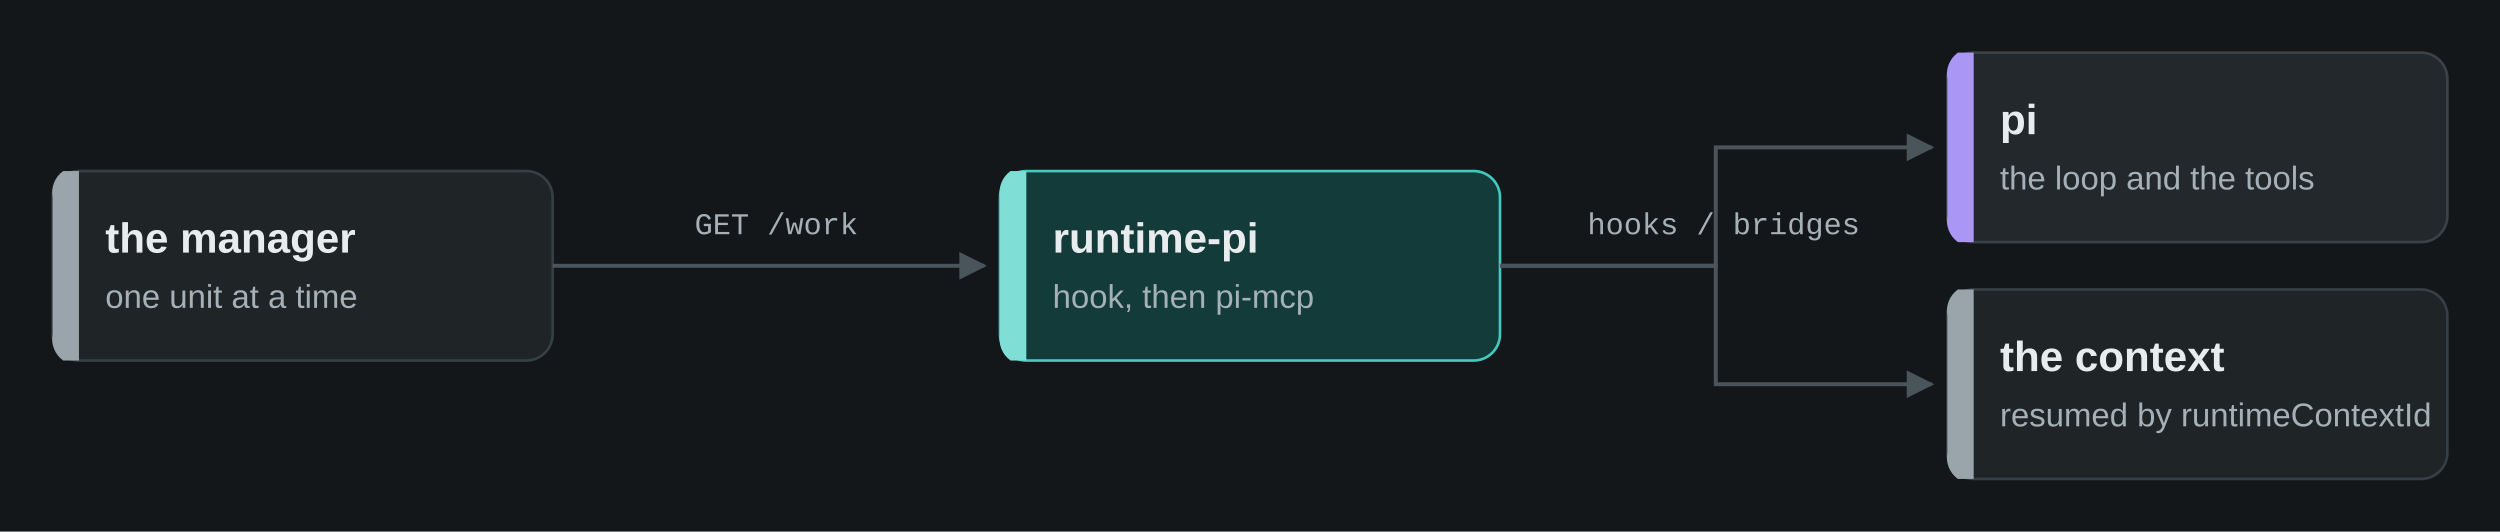
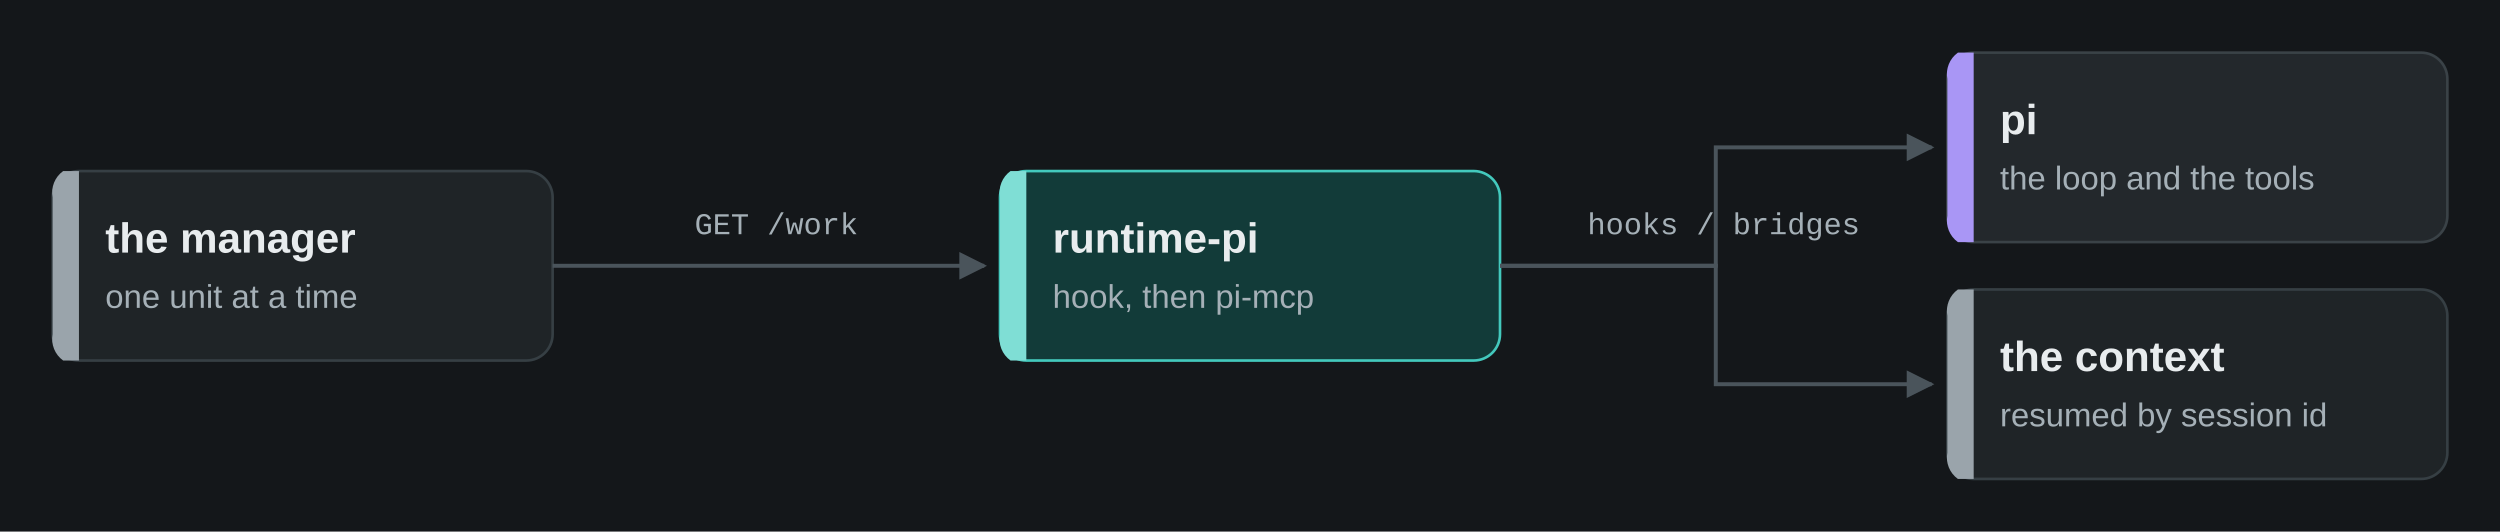
<svg xmlns="http://www.w3.org/2000/svg" viewBox="0 0 950 202" width="950" height="202" role="img">
  <rect width="950" height="202" fill="#14171a" />
  <defs>
    <marker id="a" viewBox="0 0 10 10" refX="9" refY="5" markerWidth="7" markerHeight="7" orient="auto-start-reverse">
      <path d="M0,0 L10,5 L0,10 z" fill="#4a545b" />
    </marker>
    <marker id="b" viewBox="0 0 10 10" refX="9" refY="5" markerWidth="7" markerHeight="7" orient="auto-start-reverse">
      <path d="M0,0 L10,5 L0,10 z" fill="#a996f5" />
    </marker>
  </defs>
  <rect x="20" y="65" width="190" height="72" rx="10" fill="#1f2427" stroke="#363f44" stroke-width="1" />
  <path d="M30,65 H24 A10,10 0 0 0 20,75 V127 A10,10 0 0 0 24,137 H30 V65 Z" fill="#9aa4ab" />
  <text x="40" y="96" font-family="ui-sans-serif, system-ui, -apple-system, 'Segoe UI', 'Helvetica Neue', Arial, sans-serif" font-size="16" font-weight="600" fill="#e8ecee">the manager</text>
  <text x="40" y="117" font-family="ui-sans-serif, system-ui, -apple-system, 'Segoe UI', 'Helvetica Neue', Arial, sans-serif" font-size="12.5" fill="#a5b0b7">one unit at a time</text>
  <rect x="380" y="65" width="190" height="72" rx="10" fill="#123b39" stroke="#43c9bd" stroke-width="1" />
  <path d="M390,65 H384 A10,10 0 0 0 380,75 V127 A10,10 0 0 0 384,137 H390 V65 Z" fill="#7fded5" />
  <text x="400" y="96" font-family="ui-sans-serif, system-ui, -apple-system, 'Segoe UI', 'Helvetica Neue', Arial, sans-serif" font-size="16" font-weight="600" fill="#e8ecee">runtime-pi</text>
  <text x="400" y="117" font-family="ui-sans-serif, system-ui, -apple-system, 'Segoe UI', 'Helvetica Neue', Arial, sans-serif" font-size="12.5" fill="#a5b0b7">hook, then pi-mcp</text>
  <rect x="740" y="20" width="190" height="72" rx="10" fill="#23282c" stroke="#3a4247" stroke-width="1" />
  <path d="M750,20 H744 A10,10 0 0 0 740,30 V82 A10,10 0 0 0 744,92 H750 V20 Z" fill="#a996f5" />
  <text x="760" y="51" font-family="ui-sans-serif, system-ui, -apple-system, 'Segoe UI', 'Helvetica Neue', Arial, sans-serif" font-size="16" font-weight="600" fill="#e8ecee">pi</text>
  <text x="760" y="72" font-family="ui-sans-serif, system-ui, -apple-system, 'Segoe UI', 'Helvetica Neue', Arial, sans-serif" font-size="12.5" fill="#a5b0b7">the loop and the tools</text>
  <rect x="740" y="110" width="190" height="72" rx="10" fill="#1f2427" stroke="#363f44" stroke-width="1" />
  <path d="M750,110 H744 A10,10 0 0 0 740,120 V172 A10,10 0 0 0 744,182 H750 V110 Z" fill="#9aa4ab" />
  <text x="760" y="141" font-family="ui-sans-serif, system-ui, -apple-system, 'Segoe UI', 'Helvetica Neue', Arial, sans-serif" font-size="16" font-weight="600" fill="#e8ecee">the context</text>
-   <text x="760" y="162" font-family="ui-sans-serif, system-ui, -apple-system, 'Segoe UI', 'Helvetica Neue', Arial, sans-serif" font-size="12.5" fill="#a5b0b7">resumed by runtimeContextId</text>
+   <text x="760" y="162" font-family="ui-sans-serif, system-ui, -apple-system, 'Segoe UI', 'Helvetica Neue', Arial, sans-serif" font-size="12.5" fill="#a5b0b7">resumed by session id</text>
  <path d="M210,101 H374" fill="none" stroke="#4a545b" stroke-width="1.5" marker-end="url(#a)" />
  <text x="295" y="89" text-anchor="middle" font-family="ui-monospace, SFMono-Regular, 'Cascadia Mono', 'Liberation Mono', monospace" font-size="11.5" fill="#a5b0b7">GET /work</text>
  <path d="M570,101 H652 V56 H734" fill="none" stroke="#4a545b" stroke-width="1.5" marker-end="url(#a)" />
  <path d="M570,101 H652 V146 H734" fill="none" stroke="#4a545b" stroke-width="1.5" marker-end="url(#a)" />
  <text x="655" y="89" text-anchor="middle" font-family="ui-monospace, SFMono-Regular, 'Cascadia Mono', 'Liberation Mono', monospace" font-size="11.5" fill="#a5b0b7">hooks / bridges</text>
</svg>
